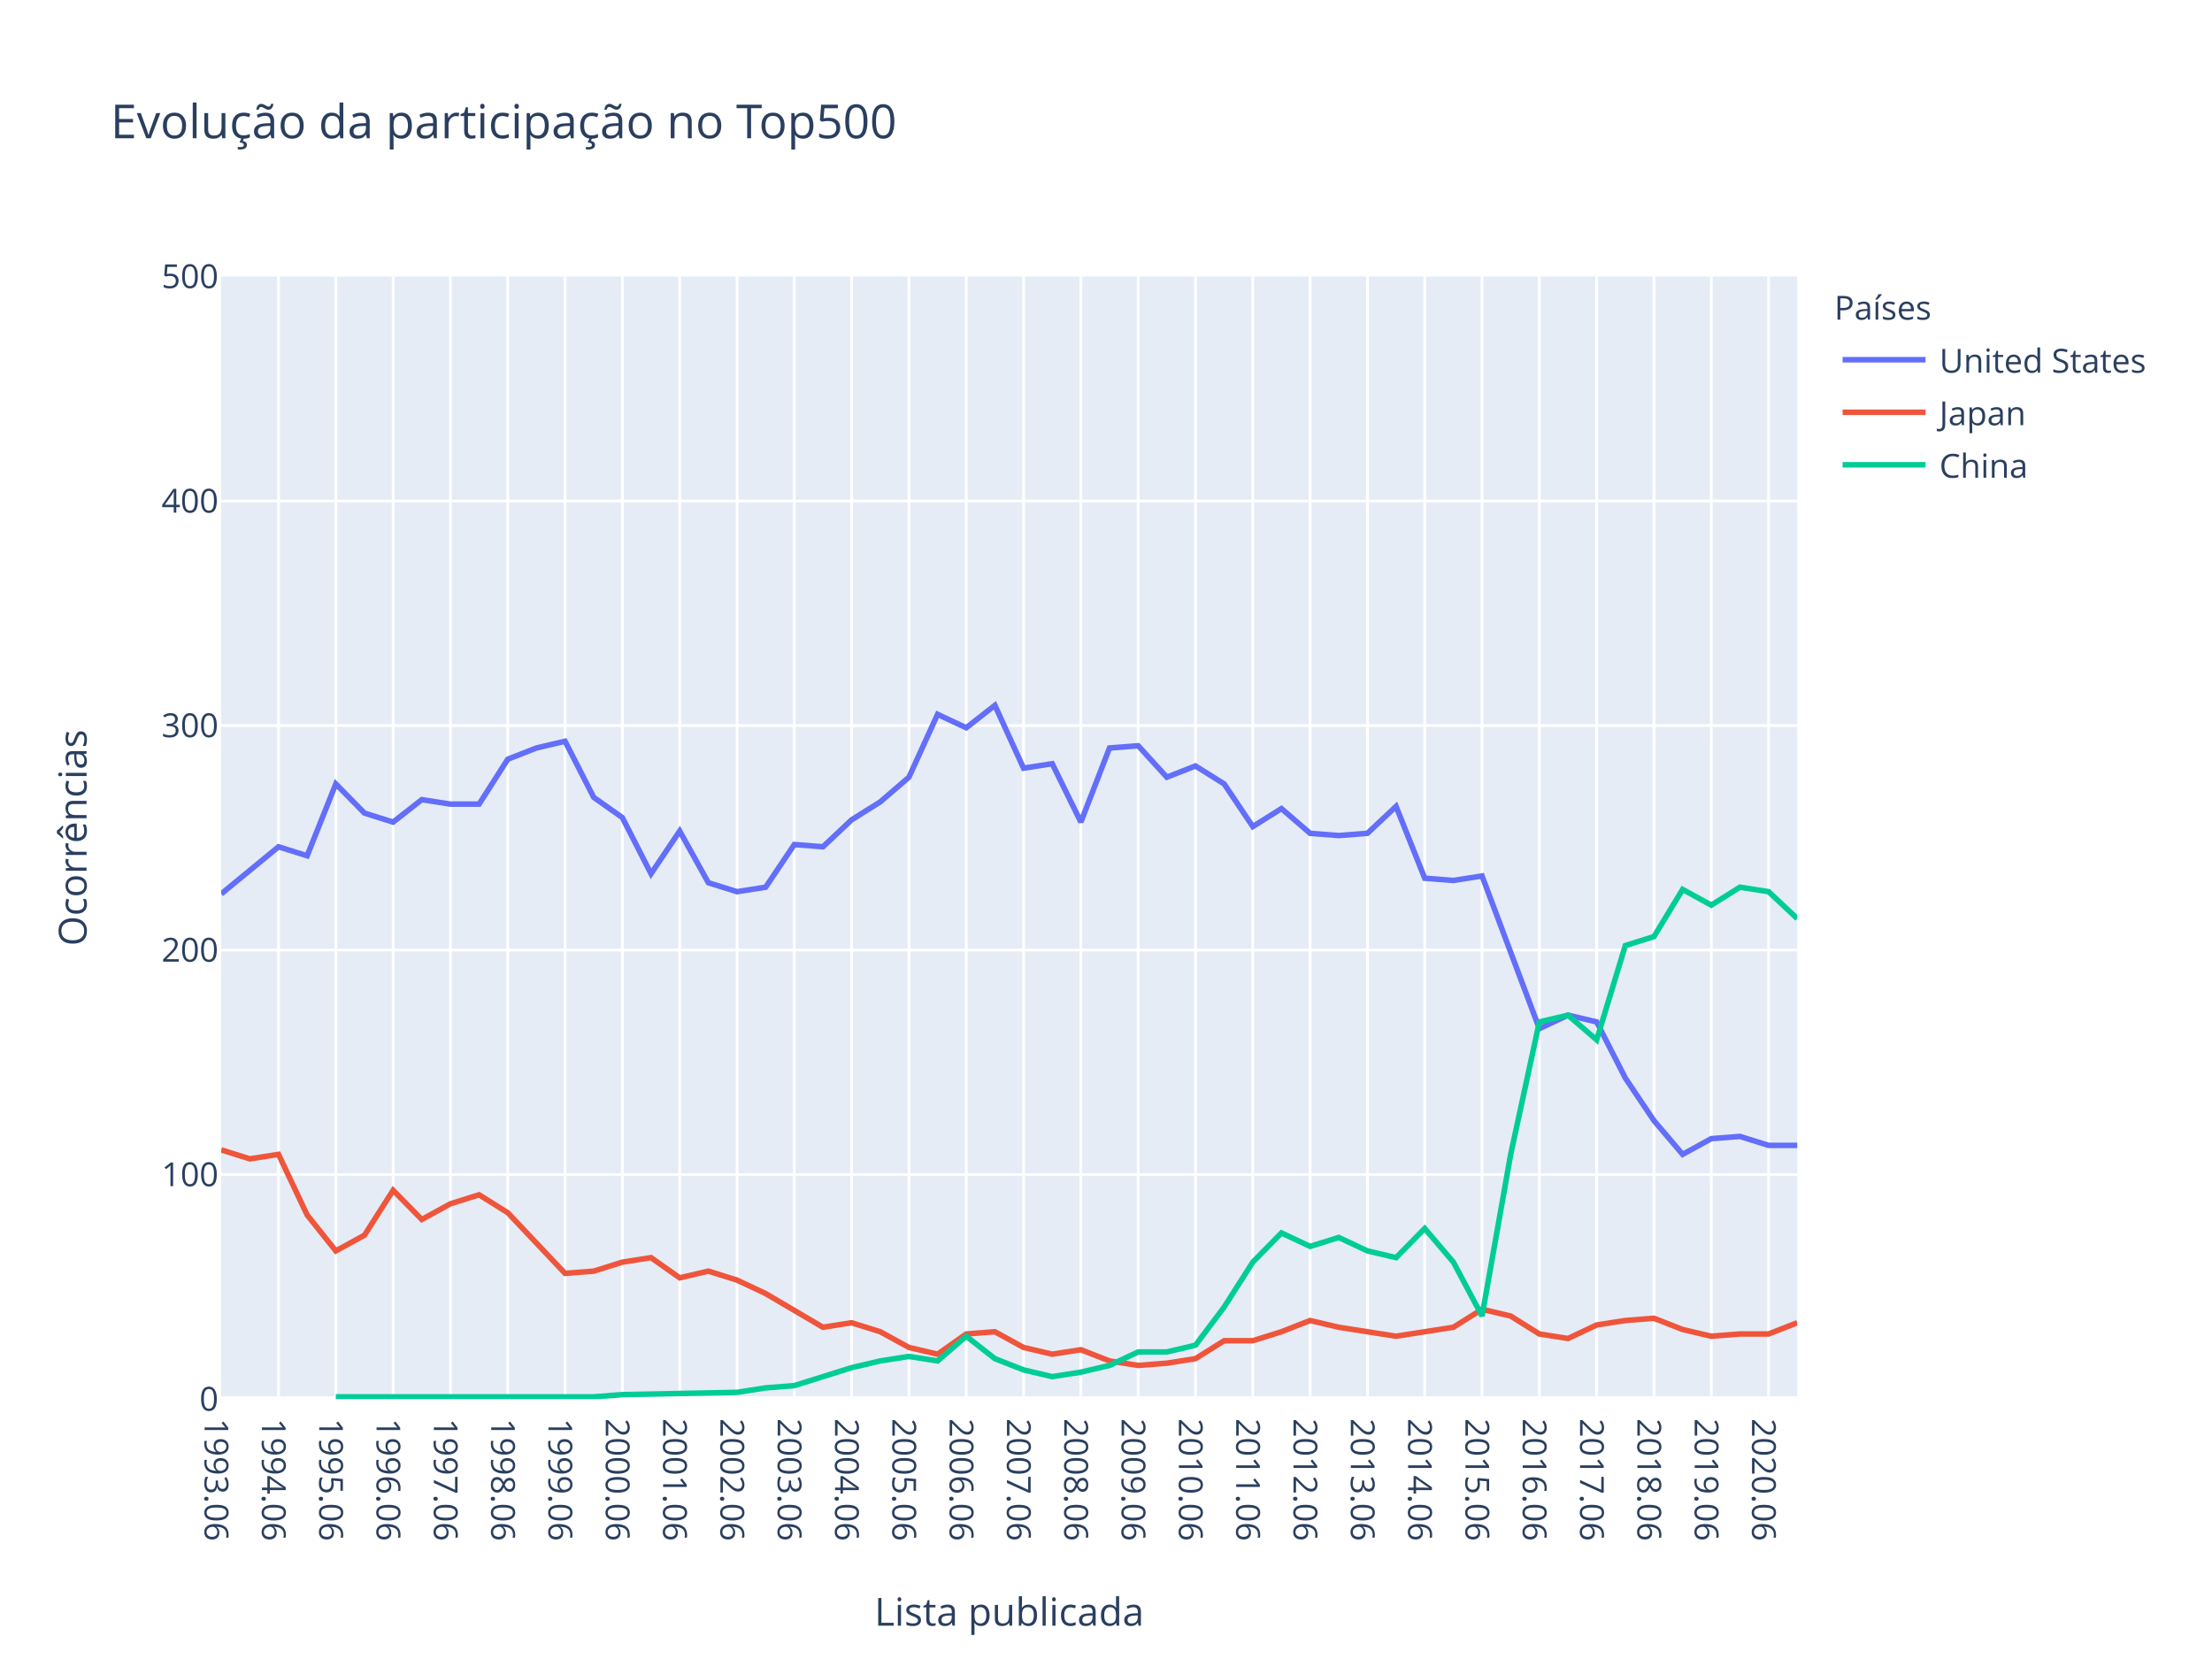
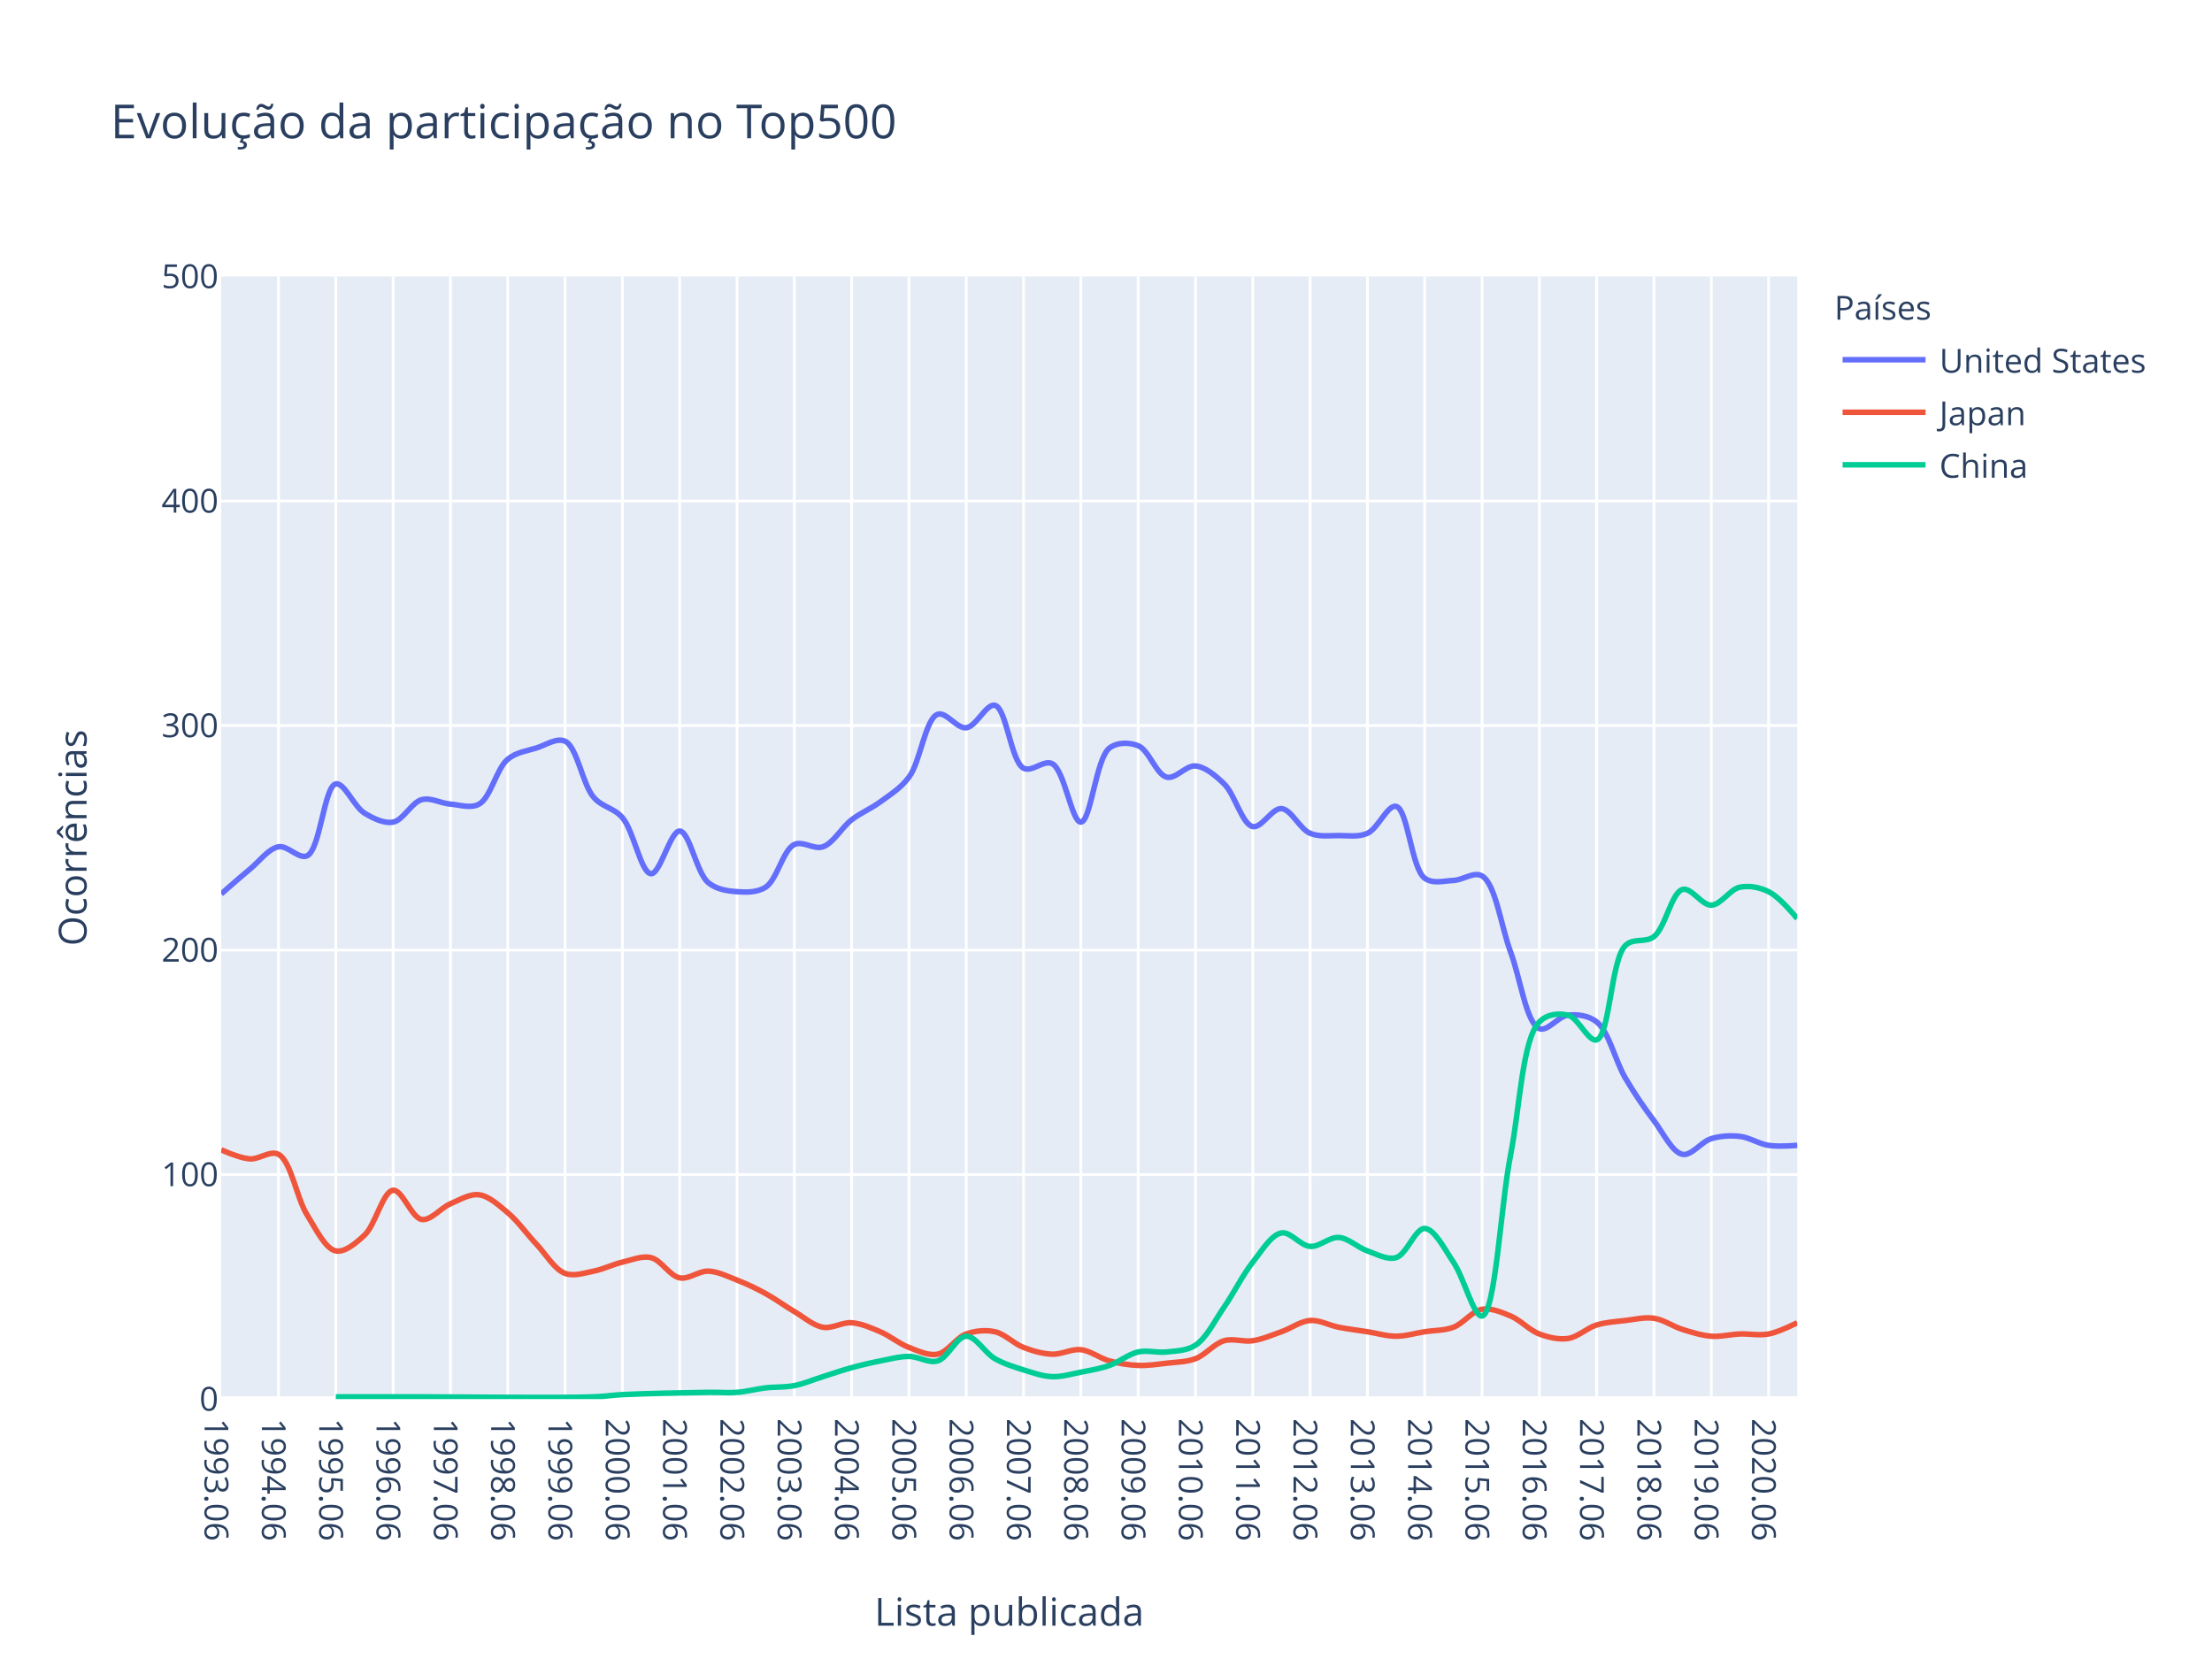
<svg xmlns="http://www.w3.org/2000/svg" class="main-svg" width="800" height="600" style="" viewBox="0 0 800 600">
  <rect x="0" y="0" width="800" height="600" style="fill: rgb(255, 255, 255); fill-opacity: 1;" />
-   <defs id="defs-af65ec">
+   <defs id="defs-f4913a">
    <g class="clips">
-       <clipPath id="clipaf65ecxyplot" class="plotclip">
+       <clipPath id="clipf4913axyplot" class="plotclip">
        <rect width="570" height="406" />
      </clipPath>
-       <clipPath class="axesclip" id="clipaf65ecx">
+       <clipPath class="axesclip" id="clipf4913ax">
        <rect x="80" y="0" width="570" height="600" />
      </clipPath>
-       <clipPath class="axesclip" id="clipaf65ecy">
+       <clipPath class="axesclip" id="clipf4913ay">
        <rect x="0" y="100" width="800" height="406" />
      </clipPath>
-       <clipPath class="axesclip" id="clipaf65ecxy">
+       <clipPath class="axesclip" id="clipf4913axy">
        <rect x="80" y="100" width="570" height="406" />
      </clipPath>
    </g>
    <g class="gradients" />
  </defs>
  <g class="bglayer">
    <rect class="bg" x="80" y="100" width="570" height="406" style="fill: rgb(229, 236, 246); fill-opacity: 1; stroke-width: 0;" />
  </g>
  <g class="layer-below">
    <g class="imagelayer" />
    <g class="shapelayer" />
  </g>
  <g class="cartesianlayer">
    <g class="subplot xy">
      <g class="layer-subplot">
        <g class="shapelayer" />
        <g class="imagelayer" />
      </g>
      <g class="gridlayer">
        <g class="x">
          <path class="xgrid crisp" transform="translate(100.73,0)" d="M0,100v406" style="stroke: rgb(255, 255, 255); stroke-opacity: 1; stroke-width: 1px;" />
          <path class="xgrid crisp" transform="translate(121.45,0)" d="M0,100v406" style="stroke: rgb(255, 255, 255); stroke-opacity: 1; stroke-width: 1px;" />
          <path class="xgrid crisp" transform="translate(142.18,0)" d="M0,100v406" style="stroke: rgb(255, 255, 255); stroke-opacity: 1; stroke-width: 1px;" />
          <path class="xgrid crisp" transform="translate(162.91,0)" d="M0,100v406" style="stroke: rgb(255, 255, 255); stroke-opacity: 1; stroke-width: 1px;" />
          <path class="xgrid crisp" transform="translate(183.64,0)" d="M0,100v406" style="stroke: rgb(255, 255, 255); stroke-opacity: 1; stroke-width: 1px;" />
          <path class="xgrid crisp" transform="translate(204.36,0)" d="M0,100v406" style="stroke: rgb(255, 255, 255); stroke-opacity: 1; stroke-width: 1px;" />
          <path class="xgrid crisp" transform="translate(225.09,0)" d="M0,100v406" style="stroke: rgb(255, 255, 255); stroke-opacity: 1; stroke-width: 1px;" />
          <path class="xgrid crisp" transform="translate(245.82,0)" d="M0,100v406" style="stroke: rgb(255, 255, 255); stroke-opacity: 1; stroke-width: 1px;" />
          <path class="xgrid crisp" transform="translate(266.55,0)" d="M0,100v406" style="stroke: rgb(255, 255, 255); stroke-opacity: 1; stroke-width: 1px;" />
          <path class="xgrid crisp" transform="translate(287.27,0)" d="M0,100v406" style="stroke: rgb(255, 255, 255); stroke-opacity: 1; stroke-width: 1px;" />
          <path class="xgrid crisp" transform="translate(308,0)" d="M0,100v406" style="stroke: rgb(255, 255, 255); stroke-opacity: 1; stroke-width: 1px;" />
          <path class="xgrid crisp" transform="translate(328.73,0)" d="M0,100v406" style="stroke: rgb(255, 255, 255); stroke-opacity: 1; stroke-width: 1px;" />
          <path class="xgrid crisp" transform="translate(349.45,0)" d="M0,100v406" style="stroke: rgb(255, 255, 255); stroke-opacity: 1; stroke-width: 1px;" />
          <path class="xgrid crisp" transform="translate(370.18,0)" d="M0,100v406" style="stroke: rgb(255, 255, 255); stroke-opacity: 1; stroke-width: 1px;" />
          <path class="xgrid crisp" transform="translate(390.91,0)" d="M0,100v406" style="stroke: rgb(255, 255, 255); stroke-opacity: 1; stroke-width: 1px;" />
          <path class="xgrid crisp" transform="translate(411.64,0)" d="M0,100v406" style="stroke: rgb(255, 255, 255); stroke-opacity: 1; stroke-width: 1px;" />
          <path class="xgrid crisp" transform="translate(432.36,0)" d="M0,100v406" style="stroke: rgb(255, 255, 255); stroke-opacity: 1; stroke-width: 1px;" />
          <path class="xgrid crisp" transform="translate(453.09,0)" d="M0,100v406" style="stroke: rgb(255, 255, 255); stroke-opacity: 1; stroke-width: 1px;" />
          <path class="xgrid crisp" transform="translate(473.82,0)" d="M0,100v406" style="stroke: rgb(255, 255, 255); stroke-opacity: 1; stroke-width: 1px;" />
          <path class="xgrid crisp" transform="translate(494.55,0)" d="M0,100v406" style="stroke: rgb(255, 255, 255); stroke-opacity: 1; stroke-width: 1px;" />
          <path class="xgrid crisp" transform="translate(515.27,0)" d="M0,100v406" style="stroke: rgb(255, 255, 255); stroke-opacity: 1; stroke-width: 1px;" />
          <path class="xgrid crisp" transform="translate(536,0)" d="M0,100v406" style="stroke: rgb(255, 255, 255); stroke-opacity: 1; stroke-width: 1px;" />
          <path class="xgrid crisp" transform="translate(556.73,0)" d="M0,100v406" style="stroke: rgb(255, 255, 255); stroke-opacity: 1; stroke-width: 1px;" />
          <path class="xgrid crisp" transform="translate(577.45,0)" d="M0,100v406" style="stroke: rgb(255, 255, 255); stroke-opacity: 1; stroke-width: 1px;" />
          <path class="xgrid crisp" transform="translate(598.18,0)" d="M0,100v406" style="stroke: rgb(255, 255, 255); stroke-opacity: 1; stroke-width: 1px;" />
          <path class="xgrid crisp" transform="translate(618.91,0)" d="M0,100v406" style="stroke: rgb(255, 255, 255); stroke-opacity: 1; stroke-width: 1px;" />
          <path class="xgrid crisp" transform="translate(639.64,0)" d="M0,100v406" style="stroke: rgb(255, 255, 255); stroke-opacity: 1; stroke-width: 1px;" />
        </g>
        <g class="y">
          <path class="ygrid crisp" transform="translate(0,424.8)" d="M80,0h570" style="stroke: rgb(255, 255, 255); stroke-opacity: 1; stroke-width: 1px;" />
          <path class="ygrid crisp" transform="translate(0,343.6)" d="M80,0h570" style="stroke: rgb(255, 255, 255); stroke-opacity: 1; stroke-width: 1px;" />
          <path class="ygrid crisp" transform="translate(0,262.4)" d="M80,0h570" style="stroke: rgb(255, 255, 255); stroke-opacity: 1; stroke-width: 1px;" />
          <path class="ygrid crisp" transform="translate(0,181.2)" d="M80,0h570" style="stroke: rgb(255, 255, 255); stroke-opacity: 1; stroke-width: 1px;" />
        </g>
      </g>
      <g class="zerolinelayer">
        <path class="yzl zl crisp" transform="translate(0,506)" d="M80,0h570" style="stroke: rgb(255, 255, 255); stroke-opacity: 1; stroke-width: 2px;" />
      </g>
      <path class="xlines-below" />
      <path class="ylines-below" />
      <g class="overlines-below" />
      <g class="xaxislayer-below" />
      <g class="yaxislayer-below" />
      <g class="overaxes-below" />
-       <g class="plot" transform="translate(80,100)" clip-path="url('#clipaf65ecxyplot')">
+       <g class="plot" transform="translate(80,100)" clip-path="url('#clipf4913axyplot')">
        <g class="scatterlayer mlayer">
-           <g class="trace scatter tracefd9788" style="stroke-miterlimit: 2; opacity: 1;">
+           <g class="trace scatter tracea4d46f" style="stroke-miterlimit: 2; opacity: 1;">
            <g class="fills" />
            <g class="errorbars" />
            <g class="lines">
-               <path class="js-line" d="M0,223.3L20.73,206.25L31.09,209.5L41.45,183.51L51.82,194.07L62.18,197.32L72.55,189.2L82.91,190.82L93.27,190.82L103.64,174.58L114,170.52L124.36,168.08L134.73,188.38L145.09,195.69L155.45,215.99L165.82,200.56L176.18,219.24L186.55,222.49L196.91,220.86L207.27,205.44L217.64,206.25L228,196.5L238.36,190.01L248.73,181.08L259.09,158.34L269.45,163.21L279.82,155.09L290.18,177.83L300.55,176.2L310.91,197.32L321.27,170.52L331.64,169.71L342,181.08L352.36,177.02L362.73,183.51L373.09,198.94L383.45,192.44L393.82,201.38L404.18,202.19L414.55,201.38L424.91,191.63L435.27,217.62L445.64,218.43L456,216.8L466.36,244.41L476.73,272.02L487.09,267.15L497.45,269.58L507.82,289.88L518.18,305.31L528.55,317.49L538.91,311.81L549.27,311L559.64,314.24L570,314.24" style="vector-effect: non-scaling-stroke; fill: none; stroke: rgb(99, 110, 250); stroke-opacity: 1; stroke-width: 2px; opacity: 1;" />
+               <path class="js-line" d="M0,223.3Q6.87,217.24 10.36,214.37C13.78,211.56 17.09,206.91 20.73,206.25C24.03,205.65 28.14,210.9 31.09,209.5C35.83,207.25 37.24,184.36 41.45,183.51C44.51,182.89 48.05,191.76 51.82,194.07C55.05,196.04 58.88,197.92 62.18,197.32C65.82,196.66 68.87,190.16 72.55,189.2C75.83,188.35 79.45,190.55 82.91,190.82C86.35,191.09 90.21,192.5 93.27,190.82C97.45,188.53 99.57,177.93 103.64,174.58C106.74,172.03 110.51,171.61 114,170.52C117.42,169.45 121.35,166.69 124.36,168.08C128.77,170.12 130.6,183.62 134.73,188.38C137.81,191.93 142.01,192.14 145.09,195.69C149.22,200.45 151.8,215.77 155.45,215.99C158.75,216.19 162.48,200.42 165.82,200.56C169.4,200.71 171.91,215.76 176.18,219.24C179.22,221.72 183.06,222.23 186.55,222.49C189.97,222.74 193.83,222.83 196.91,220.86C201.02,218.24 203.15,207.43 207.27,205.44C210.35,203.95 214.42,207.39 217.64,206.25C221.41,204.92 224.41,199.27 228,196.5C231.33,193.93 235,192.49 238.36,190.01C241.92,187.39 245.66,185.18 248.73,181.08C252.88,175.54 254.65,159.97 259.09,158.34C262.09,157.24 266.11,163.59 269.45,163.21C273.03,162.81 276.76,154.34 279.82,155.09C284.03,156.12 285.59,175.36 290.18,177.83C293.16,179.43 297.55,174.64 300.55,176.2C305.04,178.53 307.61,197.46 310.91,197.32C314.55,197.16 316.39,174.16 321.27,170.52C324.21,168.33 328.46,168.45 331.64,169.71C335.51,171.24 338.22,180.2 342,181.08C345.22,181.83 348.98,176.71 352.36,177.02C355.9,177.35 359.57,180.45 362.73,183.51C366.63,187.29 369.19,198.11 373.09,198.94C376.25,199.61 380.09,192.19 383.45,192.44C387.01,192.71 390.09,199.83 393.82,201.38C397.07,202.73 400.73,202.19 404.18,202.19C407.64,202.19 411.33,202.81 414.55,201.38C418.32,199.71 421.87,190.96 424.91,191.63C429.17,192.58 430.44,214.06 435.27,217.62C438.21,219.79 442.19,218.56 445.64,218.43C449.1,218.29 453.07,215.09 456,216.8C460.92,219.67 462.91,235.21 466.36,244.41C469.82,253.61 471.99,270.09 476.73,272.02C479.68,273.22 483.57,267.52 487.09,267.15C490.48,266.79 494.44,267.22 497.45,269.58C501.86,273.03 504.17,283.68 507.82,289.88C511.12,295.48 514.59,300.56 518.18,305.31C521.51,309.71 524.79,316.8 528.55,317.49C531.78,318.08 535.34,312.87 538.91,311.81C542.26,310.81 545.85,310.61 549.27,311C552.76,311.39 556.14,313.71 559.64,314.24Q563.05,314.76 570,314.24" style="vector-effect: non-scaling-stroke; fill: none; stroke: rgb(99, 110, 250); stroke-opacity: 1; stroke-width: 2px; opacity: 1;" />
            </g>
            <g class="points" />
            <g class="text" />
          </g>
-           <g class="trace scatter trace653c1a" style="stroke-miterlimit: 2; opacity: 1;">
+           <g class="trace scatter traced0ef55" style="stroke-miterlimit: 2; opacity: 1;">
            <g class="fills" />
            <g class="errorbars" />
            <g class="lines">
-               <path class="js-line" d="M0,315.87L10.36,319.12L20.73,317.49L31.09,339.42L41.45,352.41L51.82,346.72L62.18,330.48L72.55,341.04L82.91,335.36L93.27,332.11L103.64,338.6L124.36,360.53L134.73,359.72L145.09,356.47L155.45,354.84L165.82,362.15L176.18,359.72L186.55,362.96L196.91,367.84L217.64,380.02L228,378.39L238.36,381.64L248.73,387.32L259.09,389.76L269.45,382.45L279.82,381.64L290.18,387.32L300.55,389.76L310.91,388.14L321.27,392.2L331.64,393.82L342,393.01L352.36,391.38L362.73,384.89L373.09,384.89L383.45,381.64L393.82,377.58L404.18,380.02L414.55,381.64L424.91,383.26L435.27,381.64L445.64,380.02L456,373.52L466.36,375.96L476.73,382.45L487.09,384.08L497.45,379.2L507.82,377.58L518.18,376.77L528.55,380.83L538.91,383.26L549.27,382.45L559.64,382.45L570,378.39" style="vector-effect: non-scaling-stroke; fill: none; stroke: rgb(239, 85, 59); stroke-opacity: 1; stroke-width: 2px; opacity: 1;" />
+               <path class="js-line" d="M0,315.87Q6.88,318.86 10.36,319.12C13.79,319.37 17.74,315.91 20.73,317.49C25.27,319.89 27.24,333.25 31.09,339.42C34.27,344.53 37.65,351.65 41.45,352.41C44.66,353.05 48.69,349.65 51.82,346.72C55.81,342.98 58.47,330.87 62.18,330.48C65.44,330.14 68.88,340.5 72.55,341.04C75.83,341.52 79.38,336.86 82.91,335.36C86.29,333.92 89.91,331.68 93.27,332.11C96.83,332.57 100.36,335.86 103.64,338.6C107.32,341.67 110.51,346.28 114,349.97C117.42,353.59 120.54,359.1 124.36,360.53C127.56,361.73 131.31,360.38 134.73,359.72C138.22,359.04 141.61,357.29 145.09,356.47C148.51,355.67 152.14,354.07 155.45,354.84C159.09,355.69 162.2,361.45 165.82,362.15C169.14,362.79 172.74,359.6 176.18,359.72C179.65,359.85 183.14,361.63 186.55,362.96C190.05,364.32 193.51,365.98 196.91,367.84C200.42,369.76 203.79,372.29 207.27,374.33C210.7,376.34 214.07,379.4 217.64,380.02C221,380.61 224.58,378.14 228,378.39C231.48,378.65 234.98,380.2 238.36,381.64C241.89,383.14 245.18,385.96 248.73,387.32C252.1,388.61 255.78,390.4 259.09,389.76C262.71,389.06 265.81,383.76 269.45,382.45C272.75,381.26 276.47,380.92 279.82,381.64C283.39,382.41 286.63,385.96 290.18,387.32C293.55,388.61 297.08,389.63 300.55,389.76C303.99,389.89 307.51,387.77 310.91,388.14C314.42,388.52 317.76,391.25 321.27,392.2C324.68,393.12 328.18,393.69 331.64,393.82C335.09,393.95 338.55,393.42 342,393.01C345.46,392.6 349.03,392.63 352.36,391.38C355.96,390.04 359.12,385.93 362.73,384.89C366.05,383.94 369.68,385.41 373.09,384.89C376.58,384.35 380.02,382.85 383.45,381.64C386.93,380.42 390.33,377.83 393.82,377.58C397.24,377.34 400.71,379.34 404.18,380.02C407.62,380.69 411.09,381.1 414.55,381.64C418,382.18 421.46,383.26 424.91,383.26C428.36,383.26 431.82,382.18 435.27,381.64C438.73,381.1 442.31,381.27 445.64,380.02C449.24,378.68 452.42,374.11 456,373.52C459.34,372.97 463.02,374.57 466.36,375.96C469.94,377.46 473.13,381.11 476.73,382.45C480.06,383.7 483.71,384.56 487.09,384.08C490.62,383.57 493.92,380.28 497.45,379.2C500.83,378.16 504.36,377.99 507.82,377.58C511.27,377.18 514.78,376.27 518.18,376.77C521.7,377.29 525.05,379.74 528.55,380.83C531.97,381.89 535.44,382.99 538.91,383.26C542.34,383.52 545.81,382.58 549.27,382.45C552.72,382.32 556.24,383.09 559.64,382.45Q563.16,381.79 570,378.39" style="vector-effect: non-scaling-stroke; fill: none; stroke: rgb(239, 85, 59); stroke-opacity: 1; stroke-width: 2px; opacity: 1;" />
            </g>
            <g class="points" />
            <g class="text" />
          </g>
-           <g class="trace scatter traceaa4685" style="stroke-miterlimit: 2; opacity: 1;">
+           <g class="trace scatter traceaa9d9d" style="stroke-miterlimit: 2; opacity: 1;">
            <g class="fills" />
            <g class="errorbars" />
            <g class="lines">
-               <path class="js-line" d="M41.45,405.19L134.73,405.19L145.09,404.38L186.55,403.56L196.91,401.94L207.27,401.13L217.64,397.88L228,394.63L238.36,392.2L248.73,390.57L259.09,392.2L269.45,383.26L279.82,391.38L290.18,395.44L300.55,397.88L310.91,396.26L321.27,393.82L331.64,388.95L342,388.95L352.36,386.51L362.73,372.71L373.09,356.47L383.45,345.91L393.82,350.78L404.18,347.54L414.55,352.41L424.91,354.84L435.27,344.29L445.64,356.47L456,375.96L466.36,317.49L476.73,269.58L487.09,267.15L497.45,276.08L507.82,241.98L518.18,238.73L528.55,221.68L538.91,227.36L549.27,220.86L559.64,222.49L570,232.23" style="vector-effect: non-scaling-stroke; fill: none; stroke: rgb(0, 204, 150); stroke-opacity: 1; stroke-width: 2px; opacity: 1;" />
+               <path class="js-line" d="M41.45,405.19Q48.36,405.19 51.82,405.19C55.27,405.19 58.73,405.19 62.18,405.19C65.64,405.19 67.64,405.19 72.55,405.19C84.57,405.19 122.72,405.66 134.73,405.19C139.64,405 140.71,404.61 145.09,404.38C152.67,403.98 168.59,403.66 176.18,403.56C180.56,403.5 183.1,403.83 186.55,403.56C190.01,403.29 193.45,402.35 196.91,401.94C200.36,401.54 203.85,401.79 207.27,401.13C210.76,400.45 214.18,398.96 217.64,397.88C221.09,396.8 224.53,395.58 228,394.63C231.44,393.69 234.89,392.88 238.36,392.2C241.8,391.53 245.27,390.57 248.73,390.57C252.18,390.57 255.84,393.13 259.09,392.2C262.81,391.14 265.96,383.34 269.45,383.26C272.87,383.18 276.21,389.32 279.82,391.38C283.14,393.28 286.69,394.35 290.18,395.44C293.6,396.51 297.08,397.75 300.55,397.88C303.99,398.01 307.47,396.93 310.91,396.26C314.38,395.58 317.88,395 321.27,393.82C324.79,392.59 328.09,389.74 331.64,388.95C335.01,388.2 338.57,389.35 342,388.95C345.48,388.55 349.23,388.55 352.36,386.51C356.34,383.91 359.36,377.57 362.73,372.71C366.29,367.58 369.38,361.14 373.09,356.47C376.34,352.38 379.74,346.58 383.45,345.91C386.71,345.32 390.32,350.54 393.82,350.78C397.23,351.01 400.77,347.31 404.18,347.54C407.68,347.78 411.03,351.19 414.55,352.41C417.94,353.59 421.7,355.77 424.91,354.84C428.7,353.74 431.88,344.17 435.27,344.29C438.8,344.42 442.42,351.73 445.64,356.47C449.42,362.03 453.06,376.42 456,375.96C460.83,375.2 462.72,335.98 466.36,317.49C469.66,300.69 470.58,275.84 476.73,269.58C479.6,266.66 483.83,266.35 487.09,267.15C490.79,268.06 494.5,276.94 497.45,276.08C502.21,274.7 502.56,247.29 507.82,241.98C510.72,239.05 515.11,241.13 518.18,238.73C522.34,235.47 524.51,222.76 528.55,221.68C531.66,220.85 535.49,227.46 538.91,227.36C542.39,227.26 545.67,221.6 549.27,220.86C552.6,220.18 556.41,220.91 559.64,222.49Q563.4,224.33 570,232.23" style="vector-effect: non-scaling-stroke; fill: none; stroke: rgb(0, 204, 150); stroke-opacity: 1; stroke-width: 2px; opacity: 1;" />
            </g>
            <g class="points" />
            <g class="text" />
          </g>
        </g>
      </g>
      <g class="overplot" />
      <path class="xlines-above crisp" d="M0,0" style="fill: none;" />
      <path class="ylines-above crisp" d="M0,0" style="fill: none;" />
      <g class="overlines-above" />
      <g class="xaxislayer-above">
        <g class="xtick">
          <text text-anchor="start" x="0" y="519" transform="translate(80,0) rotate(90,0,513)" style="font-family: 'Open Sans', verdana, arial, sans-serif; font-size: 12px; fill: rgb(42, 63, 95); fill-opacity: 1; white-space: pre;">1993.06</text>
        </g>
        <g class="xtick">
          <text text-anchor="start" x="0" y="519" transform="translate(100.73,0) rotate(90,0,513)" style="font-family: 'Open Sans', verdana, arial, sans-serif; font-size: 12px; fill: rgb(42, 63, 95); fill-opacity: 1; white-space: pre;">1994.06</text>
        </g>
        <g class="xtick">
          <text text-anchor="start" x="0" y="519" transform="translate(121.45,0) rotate(90,0,513)" style="font-family: 'Open Sans', verdana, arial, sans-serif; font-size: 12px; fill: rgb(42, 63, 95); fill-opacity: 1; white-space: pre;">1995.06</text>
        </g>
        <g class="xtick">
          <text text-anchor="start" x="0" y="519" transform="translate(142.18,0) rotate(90,0,513)" style="font-family: 'Open Sans', verdana, arial, sans-serif; font-size: 12px; fill: rgb(42, 63, 95); fill-opacity: 1; white-space: pre;">1996.06</text>
        </g>
        <g class="xtick">
          <text text-anchor="start" x="0" y="519" transform="translate(162.91,0) rotate(90,0,513)" style="font-family: 'Open Sans', verdana, arial, sans-serif; font-size: 12px; fill: rgb(42, 63, 95); fill-opacity: 1; white-space: pre;">1997.06</text>
        </g>
        <g class="xtick">
          <text text-anchor="start" x="0" y="519" transform="translate(183.64,0) rotate(90,0,513)" style="font-family: 'Open Sans', verdana, arial, sans-serif; font-size: 12px; fill: rgb(42, 63, 95); fill-opacity: 1; white-space: pre;">1998.06</text>
        </g>
        <g class="xtick">
          <text text-anchor="start" x="0" y="519" transform="translate(204.36,0) rotate(90,0,513)" style="font-family: 'Open Sans', verdana, arial, sans-serif; font-size: 12px; fill: rgb(42, 63, 95); fill-opacity: 1; white-space: pre;">1999.06</text>
        </g>
        <g class="xtick">
          <text text-anchor="start" x="0" y="519" transform="translate(225.09,0) rotate(90,0,513)" style="font-family: 'Open Sans', verdana, arial, sans-serif; font-size: 12px; fill: rgb(42, 63, 95); fill-opacity: 1; white-space: pre;">2000.06</text>
        </g>
        <g class="xtick">
          <text text-anchor="start" x="0" y="519" transform="translate(245.82,0) rotate(90,0,513)" style="font-family: 'Open Sans', verdana, arial, sans-serif; font-size: 12px; fill: rgb(42, 63, 95); fill-opacity: 1; white-space: pre;">2001.06</text>
        </g>
        <g class="xtick">
          <text text-anchor="start" x="0" y="519" transform="translate(266.55,0) rotate(90,0,513)" style="font-family: 'Open Sans', verdana, arial, sans-serif; font-size: 12px; fill: rgb(42, 63, 95); fill-opacity: 1; white-space: pre;">2002.06</text>
        </g>
        <g class="xtick">
          <text text-anchor="start" x="0" y="519" transform="translate(287.27,0) rotate(90,0,513)" style="font-family: 'Open Sans', verdana, arial, sans-serif; font-size: 12px; fill: rgb(42, 63, 95); fill-opacity: 1; white-space: pre;">2003.06</text>
        </g>
        <g class="xtick">
          <text text-anchor="start" x="0" y="519" transform="translate(308,0) rotate(90,0,513)" style="font-family: 'Open Sans', verdana, arial, sans-serif; font-size: 12px; fill: rgb(42, 63, 95); fill-opacity: 1; white-space: pre;">2004.06</text>
        </g>
        <g class="xtick">
          <text text-anchor="start" x="0" y="519" transform="translate(328.73,0) rotate(90,0,513)" style="font-family: 'Open Sans', verdana, arial, sans-serif; font-size: 12px; fill: rgb(42, 63, 95); fill-opacity: 1; white-space: pre;">2005.06</text>
        </g>
        <g class="xtick">
          <text text-anchor="start" x="0" y="519" transform="translate(349.45,0) rotate(90,0,513)" style="font-family: 'Open Sans', verdana, arial, sans-serif; font-size: 12px; fill: rgb(42, 63, 95); fill-opacity: 1; white-space: pre;">2006.06</text>
        </g>
        <g class="xtick">
          <text text-anchor="start" x="0" y="519" transform="translate(370.18,0) rotate(90,0,513)" style="font-family: 'Open Sans', verdana, arial, sans-serif; font-size: 12px; fill: rgb(42, 63, 95); fill-opacity: 1; white-space: pre;">2007.06</text>
        </g>
        <g class="xtick">
          <text text-anchor="start" x="0" y="519" transform="translate(390.91,0) rotate(90,0,513)" style="font-family: 'Open Sans', verdana, arial, sans-serif; font-size: 12px; fill: rgb(42, 63, 95); fill-opacity: 1; white-space: pre;">2008.06</text>
        </g>
        <g class="xtick">
          <text text-anchor="start" x="0" y="519" transform="translate(411.64,0) rotate(90,0,513)" style="font-family: 'Open Sans', verdana, arial, sans-serif; font-size: 12px; fill: rgb(42, 63, 95); fill-opacity: 1; white-space: pre;">2009.06</text>
        </g>
        <g class="xtick">
          <text text-anchor="start" x="0" y="519" transform="translate(432.36,0) rotate(90,0,513)" style="font-family: 'Open Sans', verdana, arial, sans-serif; font-size: 12px; fill: rgb(42, 63, 95); fill-opacity: 1; white-space: pre;">2010.06</text>
        </g>
        <g class="xtick">
          <text text-anchor="start" x="0" y="519" transform="translate(453.09,0) rotate(90,0,513)" style="font-family: 'Open Sans', verdana, arial, sans-serif; font-size: 12px; fill: rgb(42, 63, 95); fill-opacity: 1; white-space: pre;">2011.06</text>
        </g>
        <g class="xtick">
          <text text-anchor="start" x="0" y="519" transform="translate(473.82,0) rotate(90,0,513)" style="font-family: 'Open Sans', verdana, arial, sans-serif; font-size: 12px; fill: rgb(42, 63, 95); fill-opacity: 1; white-space: pre;">2012.06</text>
        </g>
        <g class="xtick">
          <text text-anchor="start" x="0" y="519" transform="translate(494.55,0) rotate(90,0,513)" style="font-family: 'Open Sans', verdana, arial, sans-serif; font-size: 12px; fill: rgb(42, 63, 95); fill-opacity: 1; white-space: pre;">2013.06</text>
        </g>
        <g class="xtick">
          <text text-anchor="start" x="0" y="519" transform="translate(515.27,0) rotate(90,0,513)" style="font-family: 'Open Sans', verdana, arial, sans-serif; font-size: 12px; fill: rgb(42, 63, 95); fill-opacity: 1; white-space: pre;">2014.06</text>
        </g>
        <g class="xtick">
          <text text-anchor="start" x="0" y="519" transform="translate(536,0) rotate(90,0,513)" style="font-family: 'Open Sans', verdana, arial, sans-serif; font-size: 12px; fill: rgb(42, 63, 95); fill-opacity: 1; white-space: pre;">2015.06</text>
        </g>
        <g class="xtick">
          <text text-anchor="start" x="0" y="519" transform="translate(556.73,0) rotate(90,0,513)" style="font-family: 'Open Sans', verdana, arial, sans-serif; font-size: 12px; fill: rgb(42, 63, 95); fill-opacity: 1; white-space: pre;">2016.06</text>
        </g>
        <g class="xtick">
          <text text-anchor="start" x="0" y="519" transform="translate(577.45,0) rotate(90,0,513)" style="font-family: 'Open Sans', verdana, arial, sans-serif; font-size: 12px; fill: rgb(42, 63, 95); fill-opacity: 1; white-space: pre;">2017.06</text>
        </g>
        <g class="xtick">
          <text text-anchor="start" x="0" y="519" transform="translate(598.18,0) rotate(90,0,513)" style="font-family: 'Open Sans', verdana, arial, sans-serif; font-size: 12px; fill: rgb(42, 63, 95); fill-opacity: 1; white-space: pre;">2018.06</text>
        </g>
        <g class="xtick">
          <text text-anchor="start" x="0" y="519" transform="translate(618.91,0) rotate(90,0,513)" style="font-family: 'Open Sans', verdana, arial, sans-serif; font-size: 12px; fill: rgb(42, 63, 95); fill-opacity: 1; white-space: pre;">2019.06</text>
        </g>
        <g class="xtick">
          <text text-anchor="start" x="0" y="519" transform="translate(639.64,0) rotate(90,0,513)" style="font-family: 'Open Sans', verdana, arial, sans-serif; font-size: 12px; fill: rgb(42, 63, 95); fill-opacity: 1; white-space: pre;">2020.06</text>
        </g>
      </g>
      <g class="yaxislayer-above">
        <g class="ytick">
          <text text-anchor="end" x="79" y="4.2" transform="translate(0,506)" style="font-family: 'Open Sans', verdana, arial, sans-serif; font-size: 12px; fill: rgb(42, 63, 95); fill-opacity: 1; white-space: pre;">0</text>
        </g>
        <g class="ytick">
          <text text-anchor="end" x="79" y="4.2" transform="translate(0,424.8)" style="font-family: 'Open Sans', verdana, arial, sans-serif; font-size: 12px; fill: rgb(42, 63, 95); fill-opacity: 1; white-space: pre;">100</text>
        </g>
        <g class="ytick">
          <text text-anchor="end" x="79" y="4.2" transform="translate(0,343.6)" style="font-family: 'Open Sans', verdana, arial, sans-serif; font-size: 12px; fill: rgb(42, 63, 95); fill-opacity: 1; white-space: pre;">200</text>
        </g>
        <g class="ytick">
          <text text-anchor="end" x="79" y="4.2" transform="translate(0,262.4)" style="font-family: 'Open Sans', verdana, arial, sans-serif; font-size: 12px; fill: rgb(42, 63, 95); fill-opacity: 1; white-space: pre;">300</text>
        </g>
        <g class="ytick">
          <text text-anchor="end" x="79" y="4.2" transform="translate(0,181.2)" style="font-family: 'Open Sans', verdana, arial, sans-serif; font-size: 12px; fill: rgb(42, 63, 95); fill-opacity: 1; white-space: pre;">400</text>
        </g>
        <g class="ytick">
          <text text-anchor="end" x="79" y="4.2" transform="translate(0,100)" style="font-family: 'Open Sans', verdana, arial, sans-serif; font-size: 12px; fill: rgb(42, 63, 95); fill-opacity: 1; white-space: pre;">500</text>
        </g>
      </g>
      <g class="overaxes-above" />
    </g>
  </g>
  <g class="polarlayer" />
  <g class="ternarylayer" />
  <g class="geolayer" />
  <g class="funnelarealayer" />
  <g class="pielayer" />
  <g class="treemaplayer" />
  <g class="sunburstlayer" />
  <g class="glimages" />
-   <defs id="topdefs-af65ec">
+   <defs id="topdefs-f4913a">
    <g class="clips" />
-     <clipPath id="legendaf65ec">
+     <clipPath id="legendf4913a">
      <rect width="127" height="83" x="0" y="0" />
    </clipPath>
  </defs>
  <g class="layer-above">
    <g class="imagelayer" />
    <g class="shapelayer" />
  </g>
  <g class="infolayer">
    <g class="legend" pointer-events="all" transform="translate(661.4,100)">
      <rect class="bg" shape-rendering="crispEdges" width="127" height="83" x="0" y="0" style="stroke: rgb(68, 68, 68); stroke-opacity: 1; fill: rgb(255, 255, 255); fill-opacity: 1; stroke-width: 0px;" />
-       <g class="scrollbox" transform="" clip-path="url('#legendaf65ec')">
+       <g class="scrollbox" transform="" clip-path="url('#legendf4913a')">
        <text class="legendtitletext" text-anchor="start" x="2" y="15.6" style="font-family: 'Open Sans', verdana, arial, sans-serif; font-size: 12px; fill: rgb(42, 63, 95); fill-opacity: 1; white-space: pre;">Países</text>
        <g class="groups" transform="">
          <g class="traces" transform="translate(0,30.1)" style="opacity: 1;">
            <text class="legendtext" text-anchor="start" x="40" y="4.68" style="font-family: 'Open Sans', verdana, arial, sans-serif; font-size: 12px; fill: rgb(42, 63, 95); fill-opacity: 1; white-space: pre;">United States</text>
            <g class="layers" style="opacity: 1;">
              <g class="legendfill" />
              <g class="legendlines">
                <path class="js-line" d="M5,0h30" style="fill: none; stroke: rgb(99, 110, 250); stroke-opacity: 1; stroke-width: 2px;" />
              </g>
              <g class="legendsymbols">
                <g class="legendpoints" />
              </g>
            </g>
            <rect class="legendtoggle" x="0" y="-9.5" width="121.516" height="19" style="fill: rgb(0, 0, 0); fill-opacity: 0;" />
          </g>
        </g>
        <g class="groups" transform="">
          <g class="traces" transform="translate(0,49.1)" style="opacity: 1;">
            <text class="legendtext" text-anchor="start" x="40" y="4.68" style="font-family: 'Open Sans', verdana, arial, sans-serif; font-size: 12px; fill: rgb(42, 63, 95); fill-opacity: 1; white-space: pre;">Japan</text>
            <g class="layers" style="opacity: 1;">
              <g class="legendfill" />
              <g class="legendlines">
                <path class="js-line" d="M5,0h30" style="fill: none; stroke: rgb(239, 85, 59); stroke-opacity: 1; stroke-width: 2px;" />
              </g>
              <g class="legendsymbols">
                <g class="legendpoints" />
              </g>
            </g>
            <rect class="legendtoggle" x="0" y="-9.5" width="121.516" height="19" style="fill: rgb(0, 0, 0); fill-opacity: 0;" />
          </g>
        </g>
        <g class="groups" transform="">
          <g class="traces" transform="translate(0,68.1)" style="opacity: 1;">
            <text class="legendtext" text-anchor="start" x="40" y="4.68" style="font-family: 'Open Sans', verdana, arial, sans-serif; font-size: 12px; fill: rgb(42, 63, 95); fill-opacity: 1; white-space: pre;">China</text>
            <g class="layers" style="opacity: 1;">
              <g class="legendfill" />
              <g class="legendlines">
                <path class="js-line" d="M5,0h30" style="fill: none; stroke: rgb(0, 204, 150); stroke-opacity: 1; stroke-width: 2px;" />
              </g>
              <g class="legendsymbols">
                <g class="legendpoints" />
              </g>
            </g>
            <rect class="legendtoggle" x="0" y="-9.5" width="121.516" height="19" style="fill: rgb(0, 0, 0); fill-opacity: 0;" />
          </g>
        </g>
      </g>
      <rect class="scrollbar" rx="20" ry="3" width="0" height="0" x="0" y="0" style="fill: rgb(128, 139, 164); fill-opacity: 1;" />
    </g>
    <g class="g-gtitle">
      <text class="gtitle" x="40" y="50" text-anchor="start" dy="0em" style="font-family: 'Open Sans', verdana, arial, sans-serif; font-size: 17px; fill: rgb(42, 63, 95); opacity: 1; font-weight: normal; white-space: pre;">Evolução da participação no Top500</text>
    </g>
    <g class="g-xtitle">
      <text class="xtitle" x="365" y="587.941" text-anchor="middle" style="font-family: 'Open Sans', verdana, arial, sans-serif; font-size: 14px; fill: rgb(42, 63, 95); opacity: 1; font-weight: normal; white-space: pre;">Lista publicada</text>
    </g>
    <g class="g-ytitle">
      <text class="ytitle" transform="rotate(-90,31.30938,303)" x="31.309" y="303" text-anchor="middle" style="font-family: 'Open Sans', verdana, arial, sans-serif; font-size: 14px; fill: rgb(42, 63, 95); opacity: 1; font-weight: normal; white-space: pre;">Ocorrências</text>
    </g>
  </g>
</svg>
